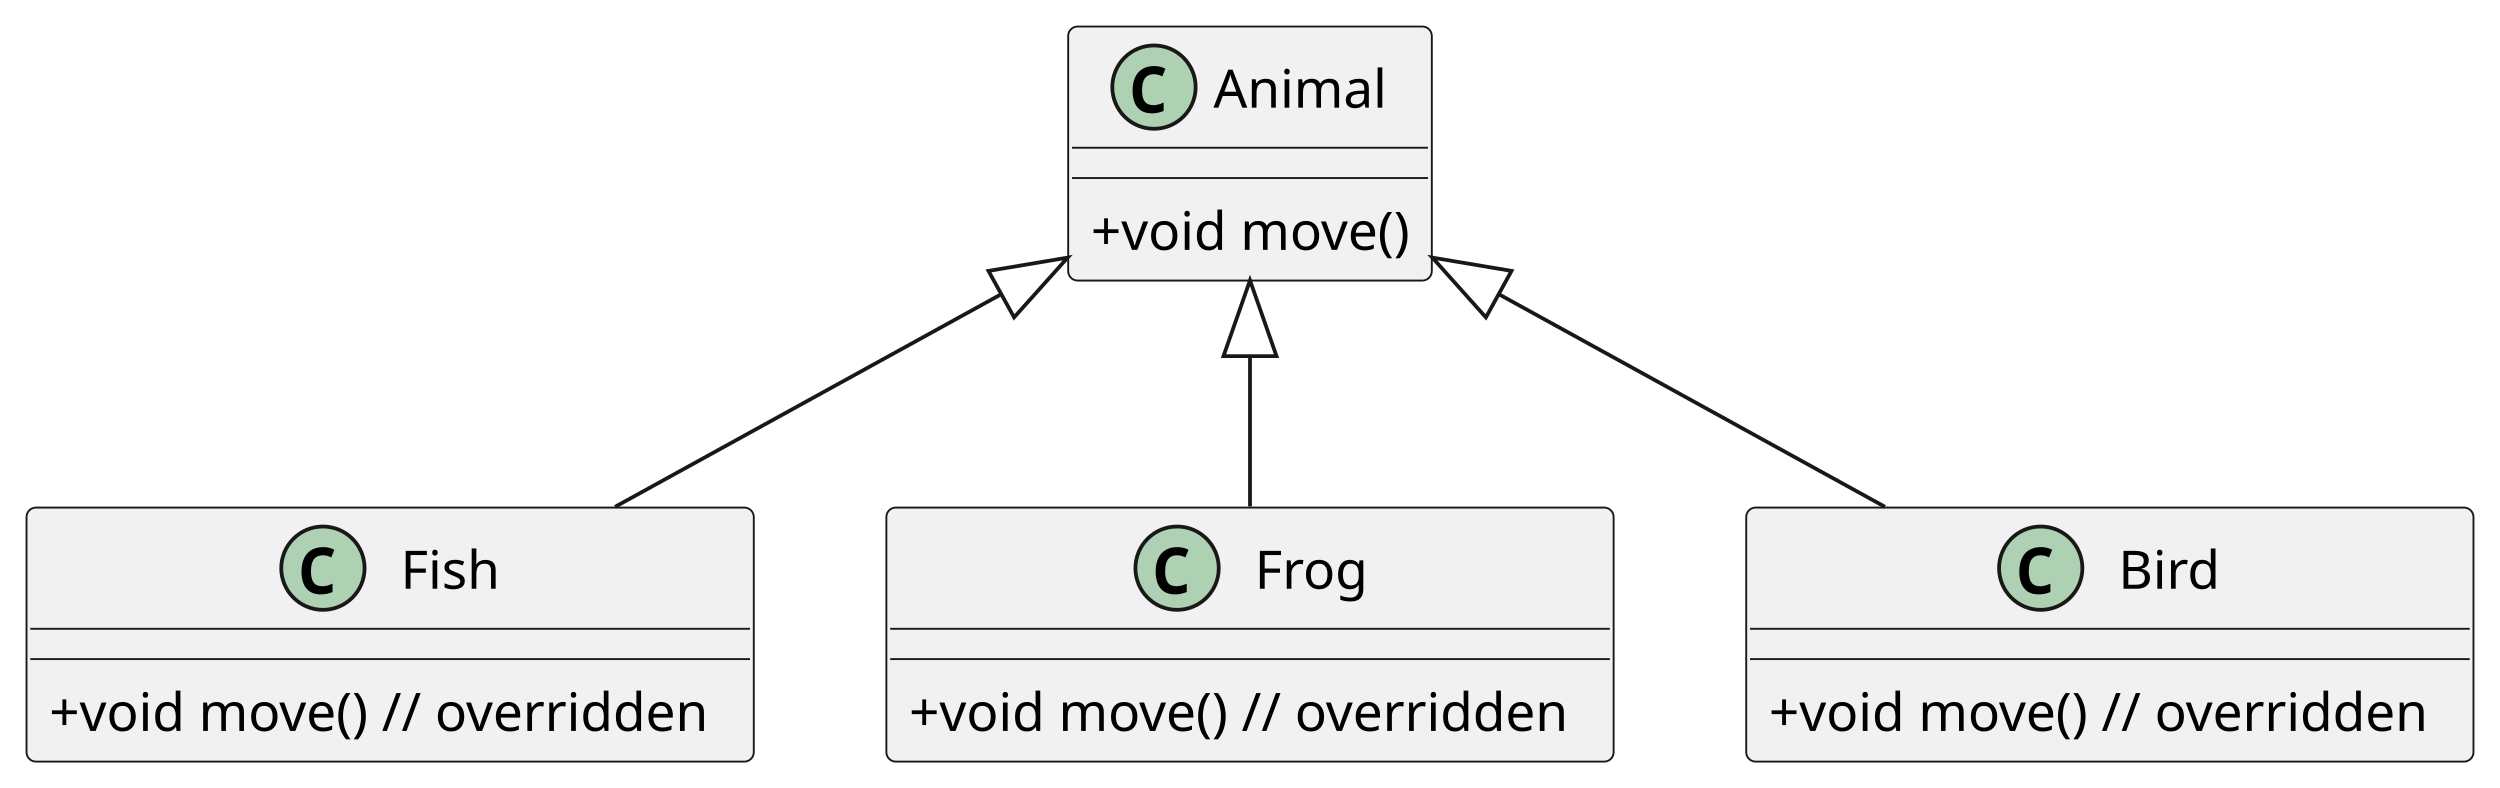
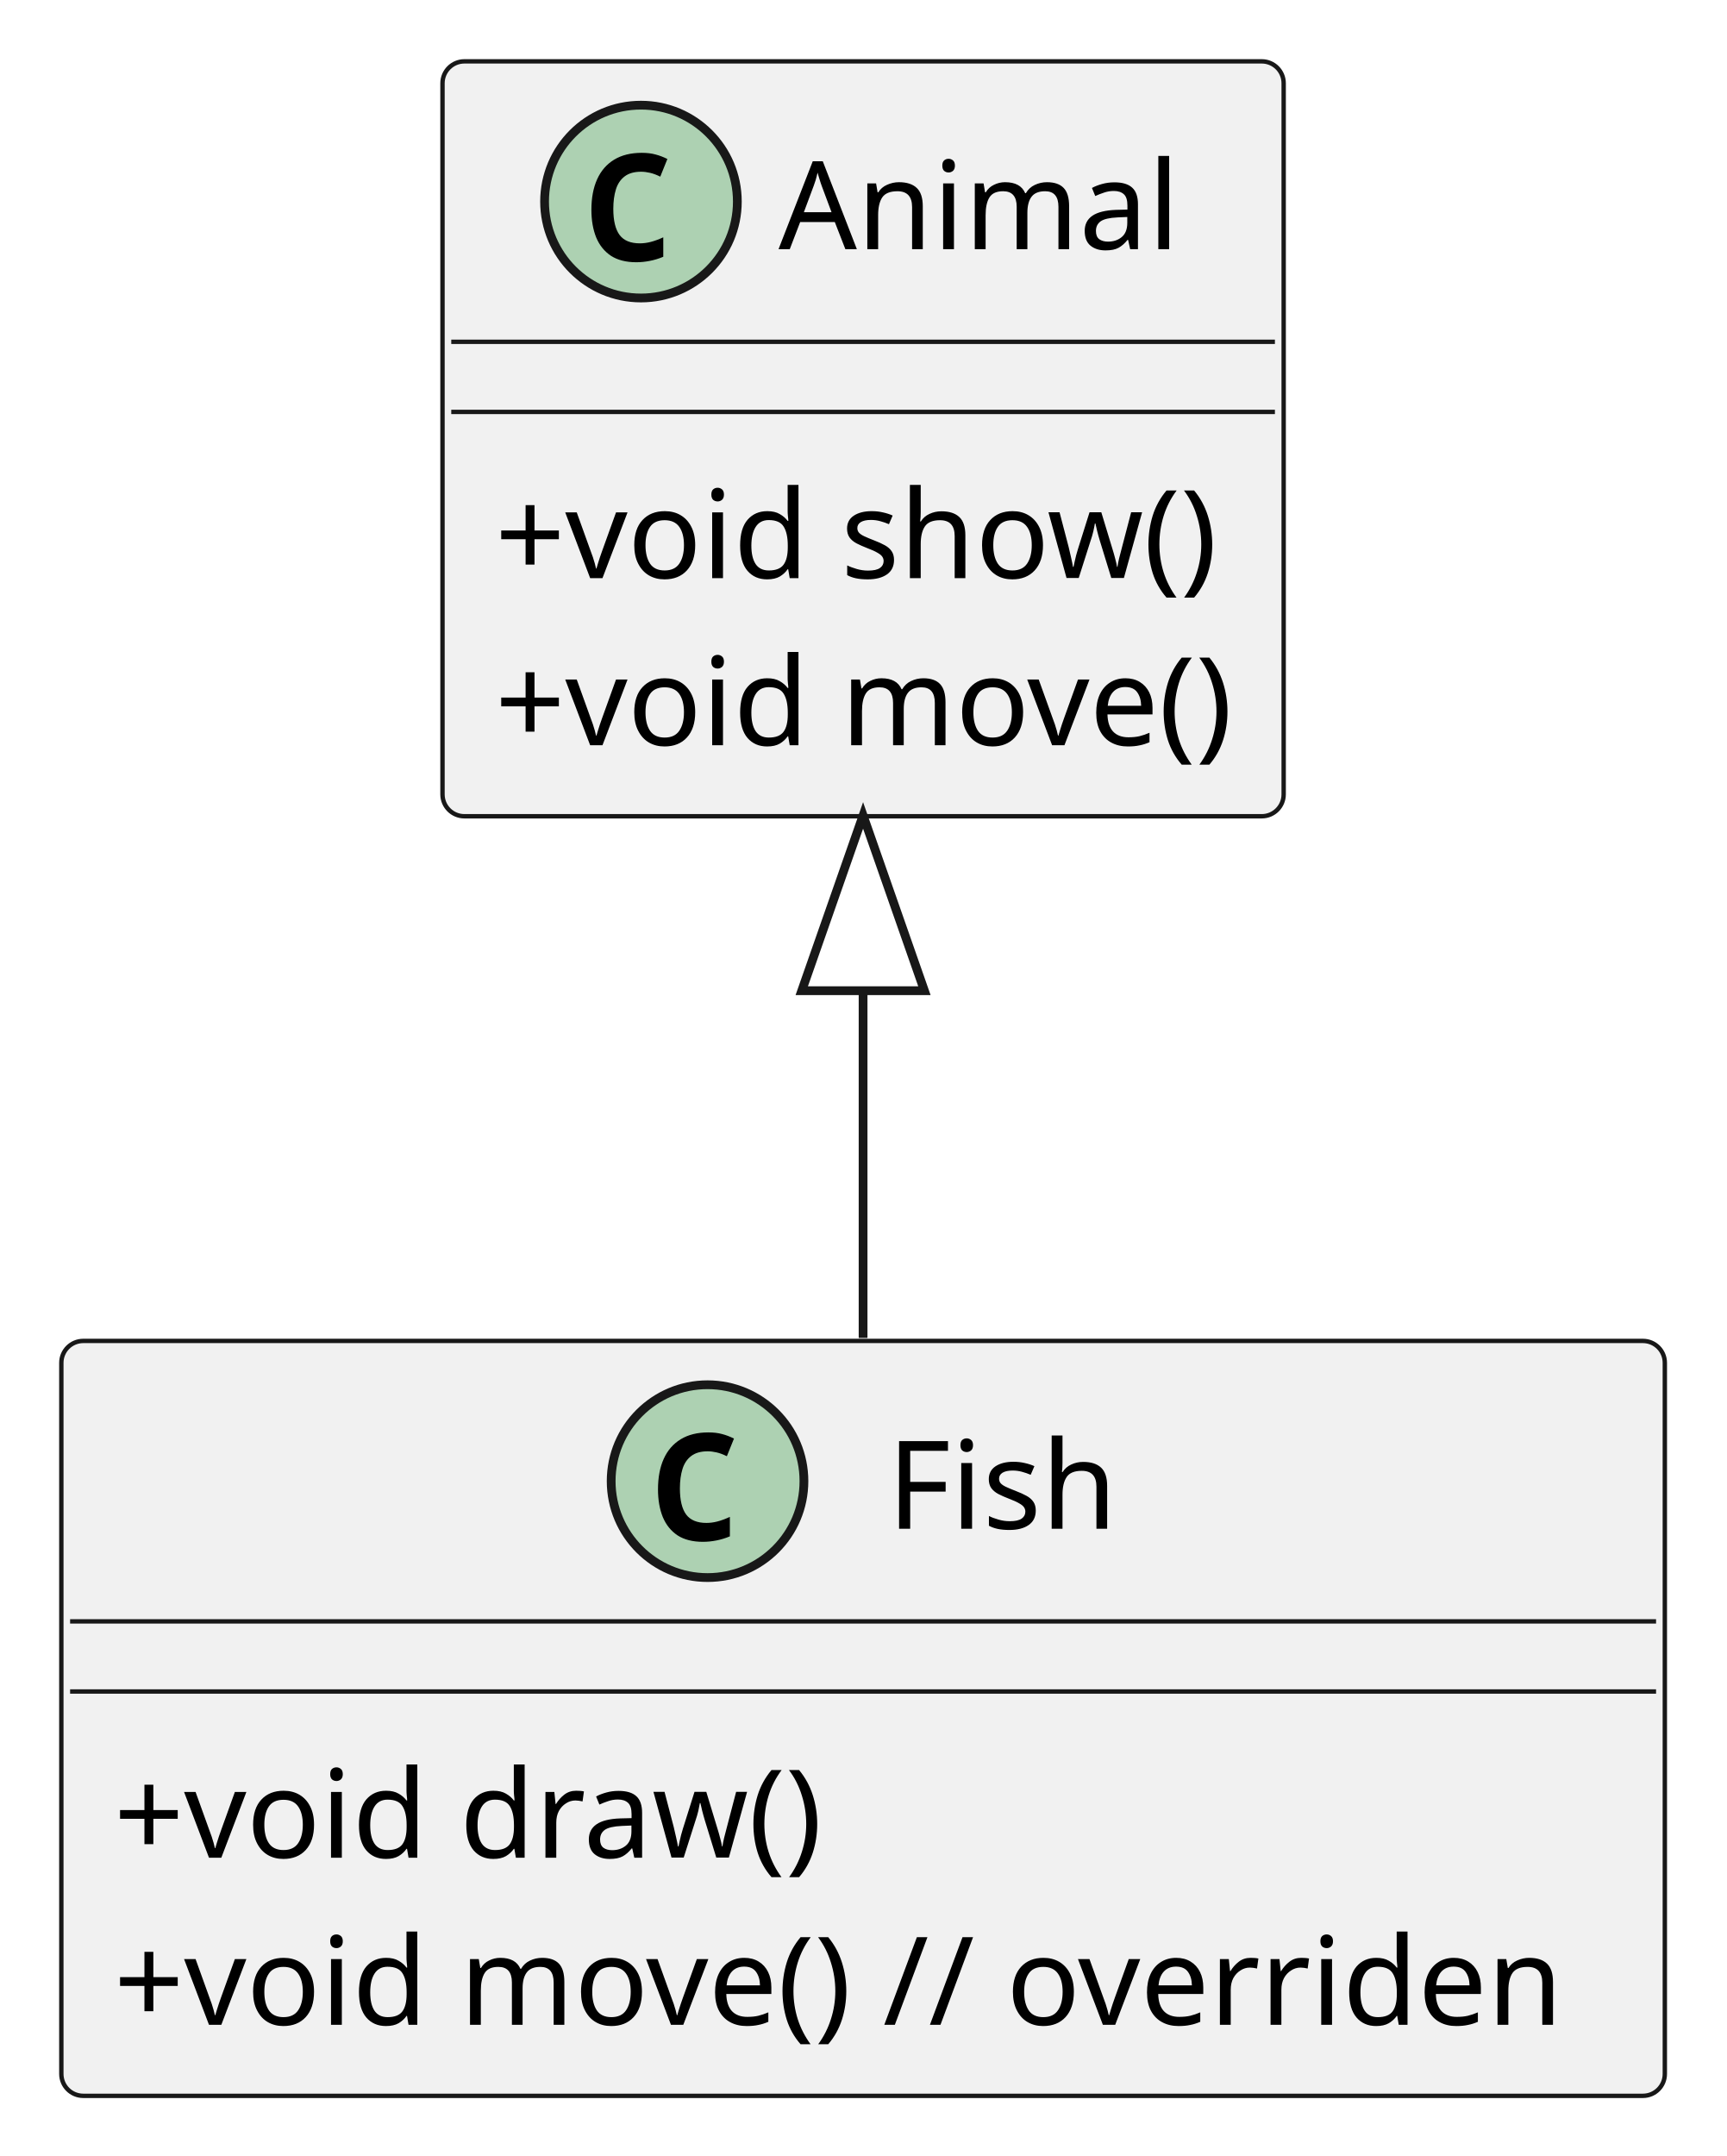
- <svg xmlns="http://www.w3.org/2000/svg" contentStyleType="text/css" height="208px" preserveAspectRatio="none" style="width:660px;height:208px;background:#FFFFFF;" version="1.1" viewBox="0 0 660 208" width="660px" zoomAndPan="magnify">
+ <svg xmlns="http://www.w3.org/2000/svg" contentStyleType="text/css" height="246px" preserveAspectRatio="none" style="width:197px;height:246px;background:#FFFFFF;" version="1.1" viewBox="0 0 197 246" width="197px" zoomAndPan="magnify">
  <defs />
  <g>
    <g id="elem_Animal">
-       <rect codeLine="134" fill="#F1F1F1" height="67.068" id="Animal" rx="2.5" ry="2.5" style="stroke:#181818;stroke-width:0.5;" width="96" x="282" y="7" />
-       <ellipse cx="304.65" cy="23" fill="#ADD1B2" rx="11" ry="11" style="stroke:#181818;stroke-width:1.0;" />
-       <path d="M304.119,29.922 Q302.369,29.922 301.228,29.188 Q300.103,28.438 299.541,27.094 Q298.994,25.734 298.994,23.938 Q298.994,21.906 299.65,20.453 Q300.306,19 301.587,18.219 Q302.869,17.438 304.744,17.438 Q305.634,17.438 306.306,17.625 Q306.978,17.797 307.666,18.141 L306.853,20.156 Q306.228,19.844 305.681,19.719 Q305.15,19.594 304.666,19.594 Q303.494,19.594 302.791,20.125 Q302.087,20.656 301.791,21.609 Q301.494,22.562 301.494,23.828 Q301.494,25.844 302.212,26.812 Q302.931,27.766 304.525,27.766 Q305.119,27.766 305.744,27.609 Q306.369,27.453 307.197,27.078 L307.197,29.297 Q306.462,29.609 305.666,29.766 Q304.884,29.922 304.119,29.922 Z " fill="#000000" />
-       <text fill="#000000" font-family="sans-serif" font-size="14" lengthAdjust="spacing" textLength="47" x="320.35" y="28.432">Animal</text>
-       <line style="stroke:#181818;stroke-width:0.5;" x1="283" x2="377" y1="39" y2="39" />
-       <line style="stroke:#181818;stroke-width:0.5;" x1="283" x2="377" y1="47" y2="47" />
-       <text fill="#000000" font-family="sans-serif" font-size="14" lengthAdjust="spacing" textLength="84" x="288" y="65.966">+void move()</text>
+       <rect codeLine="79" fill="#F1F1F1" height="86.136" id="Animal" rx="2.5" ry="2.5" style="stroke:#181818;stroke-width:0.5;" width="96" x="50.5" y="7" />
+       <ellipse cx="73.15" cy="23" fill="#ADD1B2" rx="11" ry="11" style="stroke:#181818;stroke-width:1.0;" />
+       <path d="M72.619,29.922 Q70.869,29.922 69.728,29.188 Q68.603,28.438 68.041,27.094 Q67.494,25.734 67.494,23.938 Q67.494,21.906 68.15,20.453 Q68.806,19 70.088,18.219 Q71.369,17.438 73.244,17.438 Q74.134,17.438 74.806,17.625 Q75.478,17.797 76.166,18.141 L75.353,20.156 Q74.728,19.844 74.181,19.719 Q73.65,19.594 73.166,19.594 Q71.994,19.594 71.291,20.125 Q70.588,20.656 70.291,21.609 Q69.994,22.562 69.994,23.828 Q69.994,25.844 70.713,26.812 Q71.431,27.766 73.025,27.766 Q73.619,27.766 74.244,27.609 Q74.869,27.453 75.697,27.078 L75.697,29.297 Q74.963,29.609 74.166,29.766 Q73.384,29.922 72.619,29.922 Z " fill="#000000" />
+       <text fill="#000000" font-family="sans-serif" font-size="14" lengthAdjust="spacing" textLength="47" x="88.85" y="28.432">Animal</text>
+       <line style="stroke:#181818;stroke-width:0.5;" x1="51.5" x2="145.5" y1="39" y2="39" />
+       <line style="stroke:#181818;stroke-width:0.5;" x1="51.5" x2="145.5" y1="47" y2="47" />
+       <text fill="#000000" font-family="sans-serif" font-size="14" lengthAdjust="spacing" textLength="83" x="56.5" y="65.966">+void show()</text>
+       <text fill="#000000" font-family="sans-serif" font-size="14" lengthAdjust="spacing" textLength="84" x="56.5" y="85.034">+void move()</text>
    </g>
    <g id="elem_Fish">
-       <rect codeLine="137" fill="#F1F1F1" height="67.068" id="Fish" rx="2.5" ry="2.5" style="stroke:#181818;stroke-width:0.5;" width="192" x="7" y="134" />
-       <ellipse cx="85.25" cy="150" fill="#ADD1B2" rx="11" ry="11" style="stroke:#181818;stroke-width:1.0;" />
-       <path d="M84.719,156.922 Q82.969,156.922 81.828,156.188 Q80.703,155.438 80.141,154.094 Q79.594,152.734 79.594,150.938 Q79.594,148.906 80.25,147.453 Q80.906,146 82.188,145.219 Q83.469,144.438 85.344,144.438 Q86.234,144.438 86.906,144.625 Q87.578,144.797 88.266,145.141 L87.453,147.156 Q86.828,146.844 86.281,146.719 Q85.75,146.594 85.266,146.594 Q84.094,146.594 83.391,147.125 Q82.688,147.656 82.391,148.609 Q82.094,149.562 82.094,150.828 Q82.094,152.844 82.812,153.812 Q83.531,154.766 85.125,154.766 Q85.719,154.766 86.344,154.609 Q86.969,154.453 87.797,154.078 L87.797,156.297 Q87.062,156.609 86.266,156.766 Q85.484,156.922 84.719,156.922 Z " fill="#000000" />
-       <text fill="#000000" font-family="sans-serif" font-size="14" lengthAdjust="spacing" textLength="27" x="105.75" y="155.432">Fish</text>
-       <line style="stroke:#181818;stroke-width:0.5;" x1="8" x2="198" y1="166" y2="166" />
-       <line style="stroke:#181818;stroke-width:0.5;" x1="8" x2="198" y1="174" y2="174" />
-       <text fill="#000000" font-family="sans-serif" font-size="14" lengthAdjust="spacing" textLength="180" x="13" y="192.966">+void move()  // overridden</text>
-     </g>
-     <g id="elem_Frog">
-       <rect codeLine="140" fill="#F1F1F1" height="67.068" id="Frog" rx="2.5" ry="2.5" style="stroke:#181818;stroke-width:0.5;" width="192" x="234" y="134" />
-       <ellipse cx="310.75" cy="150" fill="#ADD1B2" rx="11" ry="11" style="stroke:#181818;stroke-width:1.0;" />
-       <path d="M310.219,156.922 Q308.469,156.922 307.328,156.188 Q306.203,155.438 305.641,154.094 Q305.094,152.734 305.094,150.938 Q305.094,148.906 305.75,147.453 Q306.406,146 307.688,145.219 Q308.969,144.438 310.844,144.438 Q311.734,144.438 312.406,144.625 Q313.078,144.797 313.766,145.141 L312.953,147.156 Q312.328,146.844 311.781,146.719 Q311.25,146.594 310.766,146.594 Q309.594,146.594 308.891,147.125 Q308.188,147.656 307.891,148.609 Q307.594,149.562 307.594,150.828 Q307.594,152.844 308.312,153.812 Q309.031,154.766 310.625,154.766 Q311.219,154.766 311.844,154.609 Q312.469,154.453 313.297,154.078 L313.297,156.297 Q312.562,156.609 311.766,156.766 Q310.984,156.922 310.219,156.922 Z " fill="#000000" />
-       <text fill="#000000" font-family="sans-serif" font-size="14" lengthAdjust="spacing" textLength="30" x="331.25" y="155.432">Frog</text>
-       <line style="stroke:#181818;stroke-width:0.5;" x1="235" x2="425" y1="166" y2="166" />
-       <line style="stroke:#181818;stroke-width:0.5;" x1="235" x2="425" y1="174" y2="174" />
-       <text fill="#000000" font-family="sans-serif" font-size="14" lengthAdjust="spacing" textLength="180" x="240" y="192.966">+void move()  // overridden</text>
-     </g>
-     <g id="elem_Bird">
-       <rect codeLine="143" fill="#F1F1F1" height="67.068" id="Bird" rx="2.5" ry="2.5" style="stroke:#181818;stroke-width:0.5;" width="192" x="461" y="134" />
-       <ellipse cx="538.75" cy="150" fill="#ADD1B2" rx="11" ry="11" style="stroke:#181818;stroke-width:1.0;" />
-       <path d="M538.219,156.922 Q536.469,156.922 535.328,156.188 Q534.203,155.438 533.641,154.094 Q533.094,152.734 533.094,150.938 Q533.094,148.906 533.75,147.453 Q534.406,146 535.688,145.219 Q536.969,144.438 538.844,144.438 Q539.734,144.438 540.406,144.625 Q541.078,144.797 541.766,145.141 L540.953,147.156 Q540.328,146.844 539.781,146.719 Q539.25,146.594 538.766,146.594 Q537.594,146.594 536.891,147.125 Q536.188,147.656 535.891,148.609 Q535.594,149.562 535.594,150.828 Q535.594,152.844 536.312,153.812 Q537.031,154.766 538.625,154.766 Q539.219,154.766 539.844,154.609 Q540.469,154.453 541.297,154.078 L541.297,156.297 Q540.562,156.609 539.766,156.766 Q538.984,156.922 538.219,156.922 Z " fill="#000000" />
-       <text fill="#000000" font-family="sans-serif" font-size="14" lengthAdjust="spacing" textLength="28" x="559.25" y="155.432">Bird</text>
-       <line style="stroke:#181818;stroke-width:0.5;" x1="462" x2="652" y1="166" y2="166" />
-       <line style="stroke:#181818;stroke-width:0.5;" x1="462" x2="652" y1="174" y2="174" />
-       <text fill="#000000" font-family="sans-serif" font-size="14" lengthAdjust="spacing" textLength="180" x="467" y="192.966">+void move()  // overridden</text>
+       <rect codeLine="83" fill="#F1F1F1" height="86.136" id="Fish" rx="2.5" ry="2.5" style="stroke:#181818;stroke-width:0.5;" width="183" x="7" y="153" />
+       <ellipse cx="80.75" cy="169" fill="#ADD1B2" rx="11" ry="11" style="stroke:#181818;stroke-width:1.0;" />
+       <path d="M80.219,175.922 Q78.469,175.922 77.328,175.188 Q76.203,174.438 75.641,173.094 Q75.094,171.734 75.094,169.938 Q75.094,167.906 75.75,166.453 Q76.406,165 77.688,164.219 Q78.969,163.438 80.844,163.438 Q81.734,163.438 82.406,163.625 Q83.078,163.797 83.766,164.141 L82.953,166.156 Q82.328,165.844 81.781,165.719 Q81.25,165.594 80.766,165.594 Q79.594,165.594 78.891,166.125 Q78.188,166.656 77.891,167.609 Q77.594,168.562 77.594,169.828 Q77.594,171.844 78.312,172.812 Q79.031,173.766 80.625,173.766 Q81.219,173.766 81.844,173.609 Q82.469,173.453 83.297,173.078 L83.297,175.297 Q82.562,175.609 81.766,175.766 Q80.984,175.922 80.219,175.922 Z " fill="#000000" />
+       <text fill="#000000" font-family="sans-serif" font-size="14" lengthAdjust="spacing" textLength="27" x="101.25" y="174.432">Fish</text>
+       <line style="stroke:#181818;stroke-width:0.5;" x1="8" x2="189" y1="185" y2="185" />
+       <line style="stroke:#181818;stroke-width:0.5;" x1="8" x2="189" y1="193" y2="193" />
+       <text fill="#000000" font-family="sans-serif" font-size="14" lengthAdjust="spacing" textLength="82" x="13" y="211.966">+void draw()</text>
+       <text fill="#000000" font-family="sans-serif" font-size="14" lengthAdjust="spacing" textLength="171" x="13" y="231.034">+void move()  // overriden</text>
    </g>
    <g id="link_Animal_Fish">
-       <path codeLine="147" d="M264.23,77.72 C232.07,95.43 193.65,116.58 162.38,133.8 " fill="none" id="Animal-backto-Fish" style="stroke:#181818;stroke-width:1.0;" />
-       <polygon fill="none" points="260.96,71.52,281.86,68.01,267.72,83.79,260.96,71.52" style="stroke:#181818;stroke-width:1.0;" />
-     </g>
-     <g id="link_Animal_Frog">
-       <path codeLine="148" d="M330,94.2 C330,107.61 330,121.63 330,133.71 " fill="none" id="Animal-backto-Frog" style="stroke:#181818;stroke-width:1.0;" />
-       <polygon fill="none" points="323,94.02,330,74.02,337,94.02,323,94.02" style="stroke:#181818;stroke-width:1.0;" />
-     </g>
-     <g id="link_Animal_Bird">
-       <path codeLine="149" d="M395.77,77.72 C427.93,95.43 466.35,116.58 497.62,133.8 " fill="none" id="Animal-backto-Bird" style="stroke:#181818;stroke-width:1.0;" />
-       <polygon fill="none" points="392.28,83.79,378.14,68.01,399.04,71.52,392.28,83.79" style="stroke:#181818;stroke-width:1.0;" />
+       <path codeLine="88" d="M98.5,113.29 C98.5,126.58 98.5,140.33 98.5,152.66 " fill="none" id="Animal-backto-Fish" style="stroke:#181818;stroke-width:1.0;" />
+       <polygon fill="none" points="91.5,113.04,98.5,93.04,105.5,113.04,91.5,113.04" style="stroke:#181818;stroke-width:1.0;" />
    </g>
  </g>
</svg>
